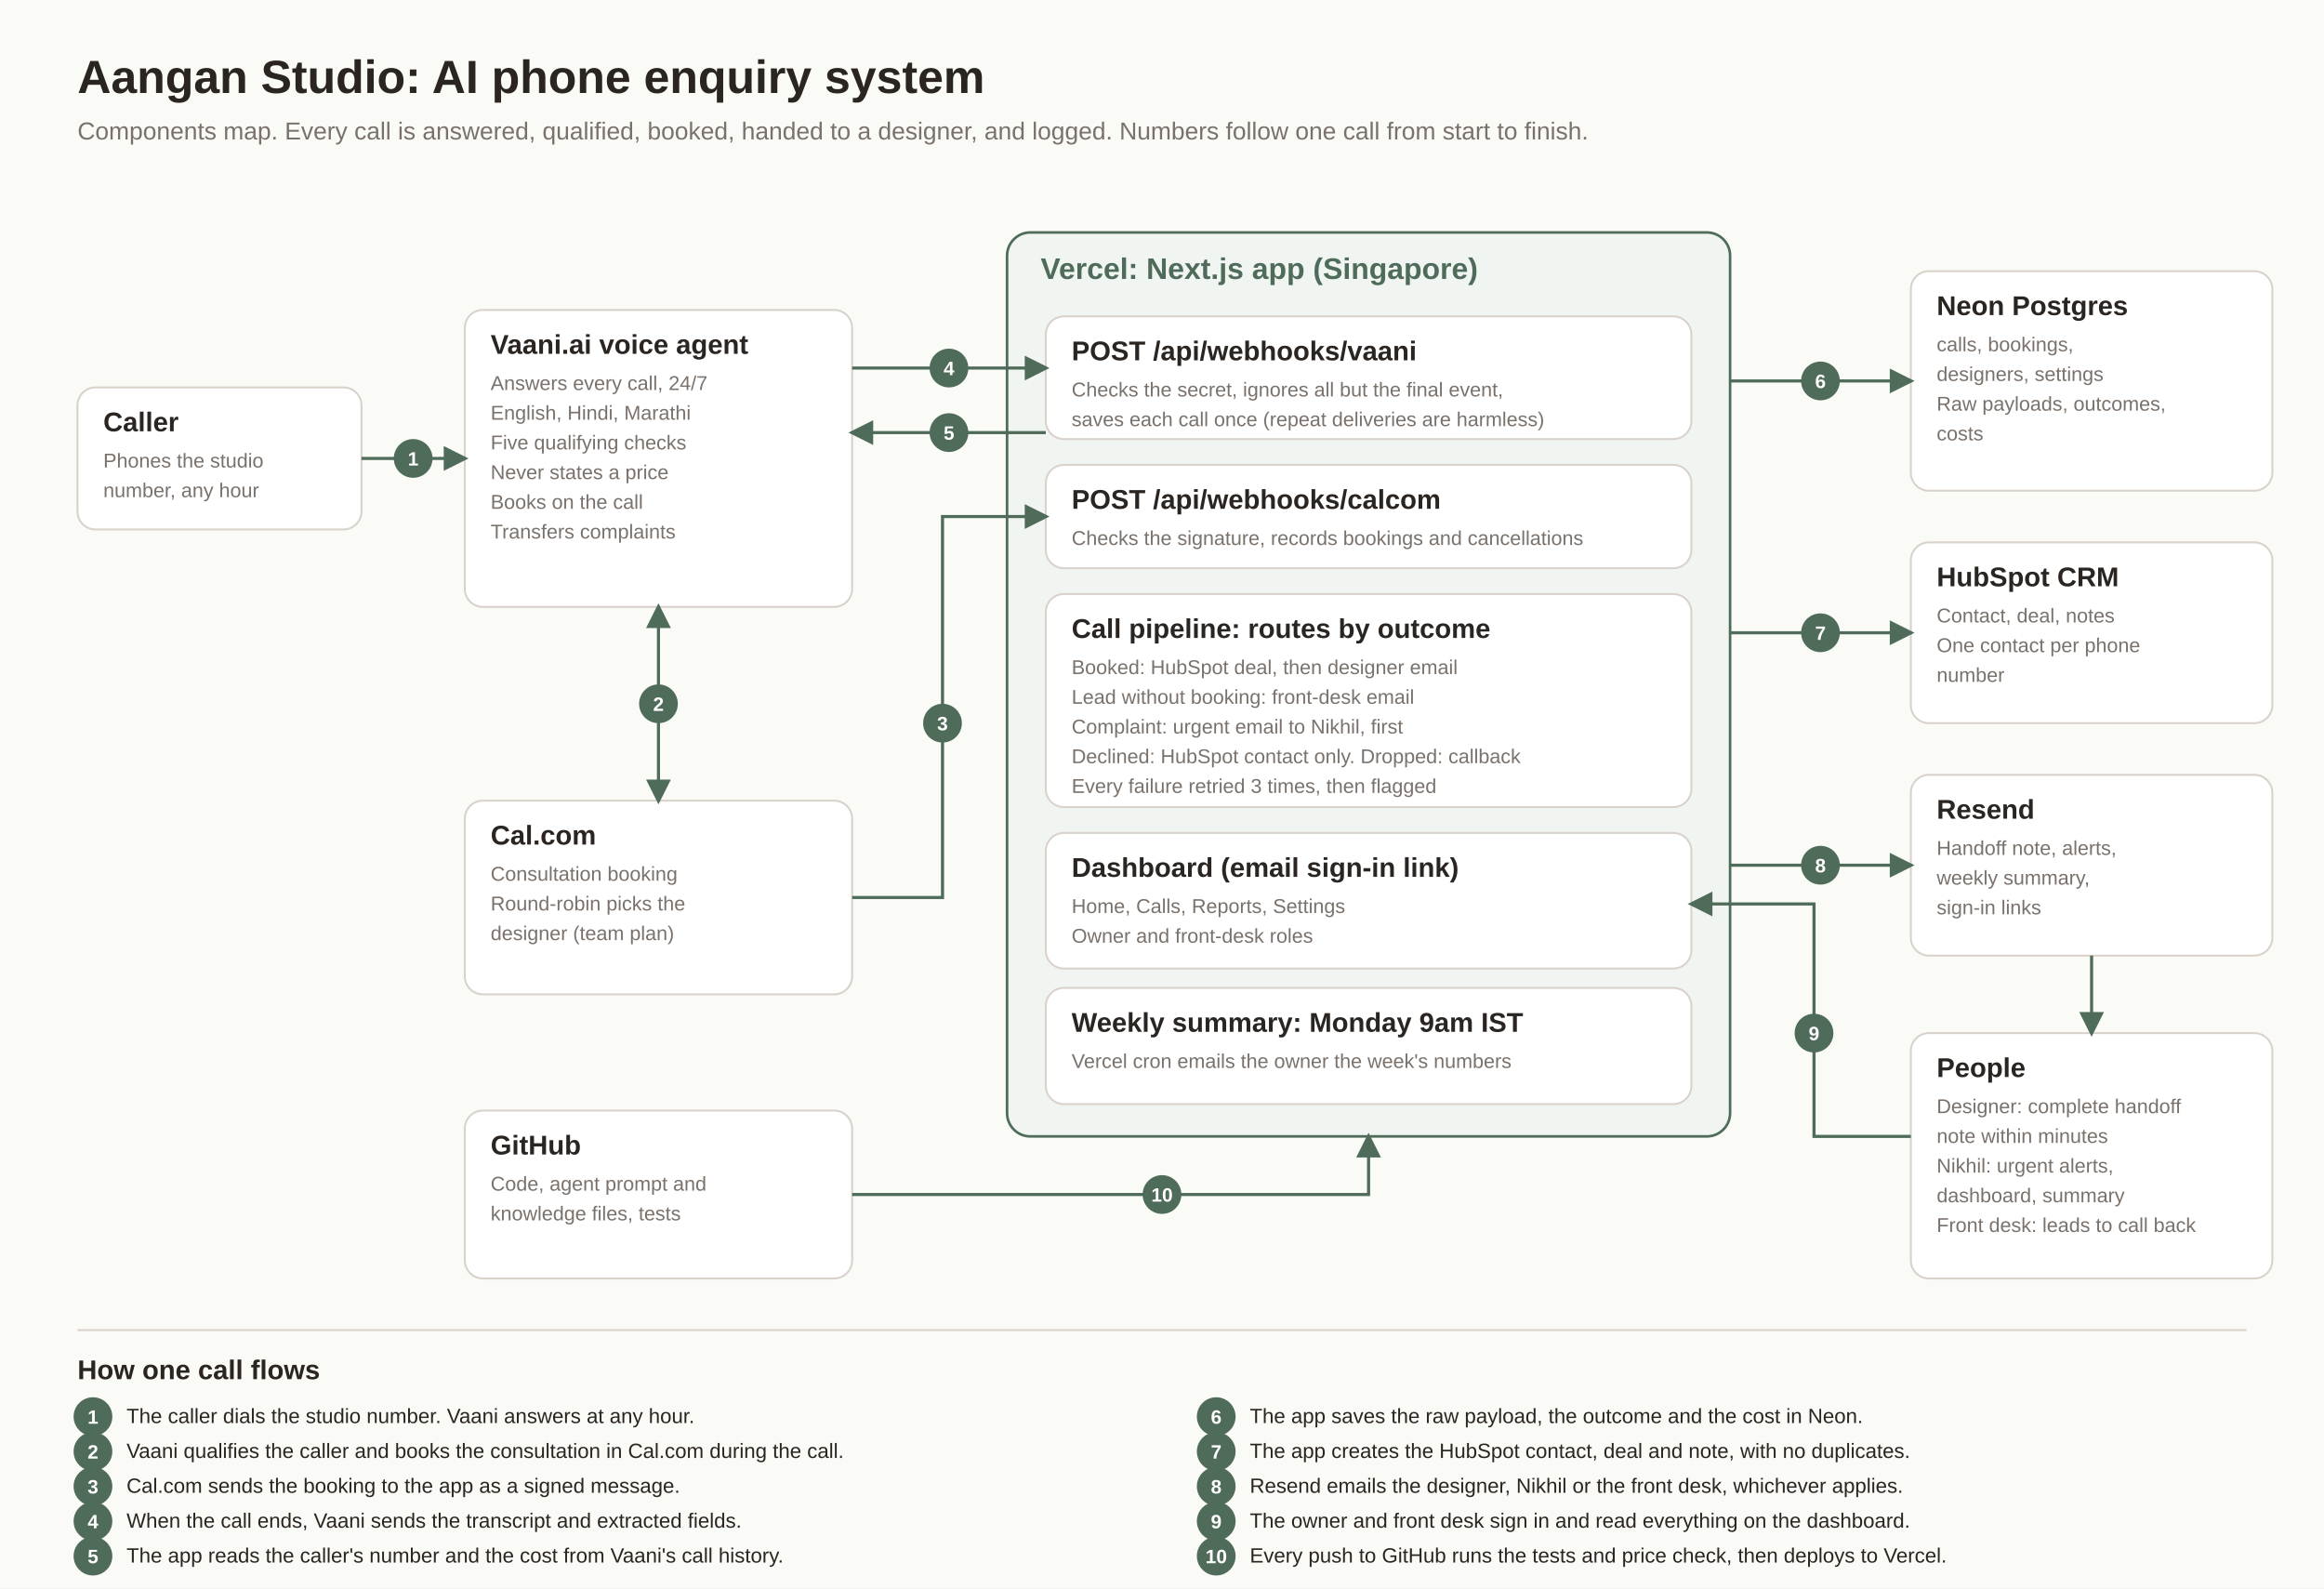
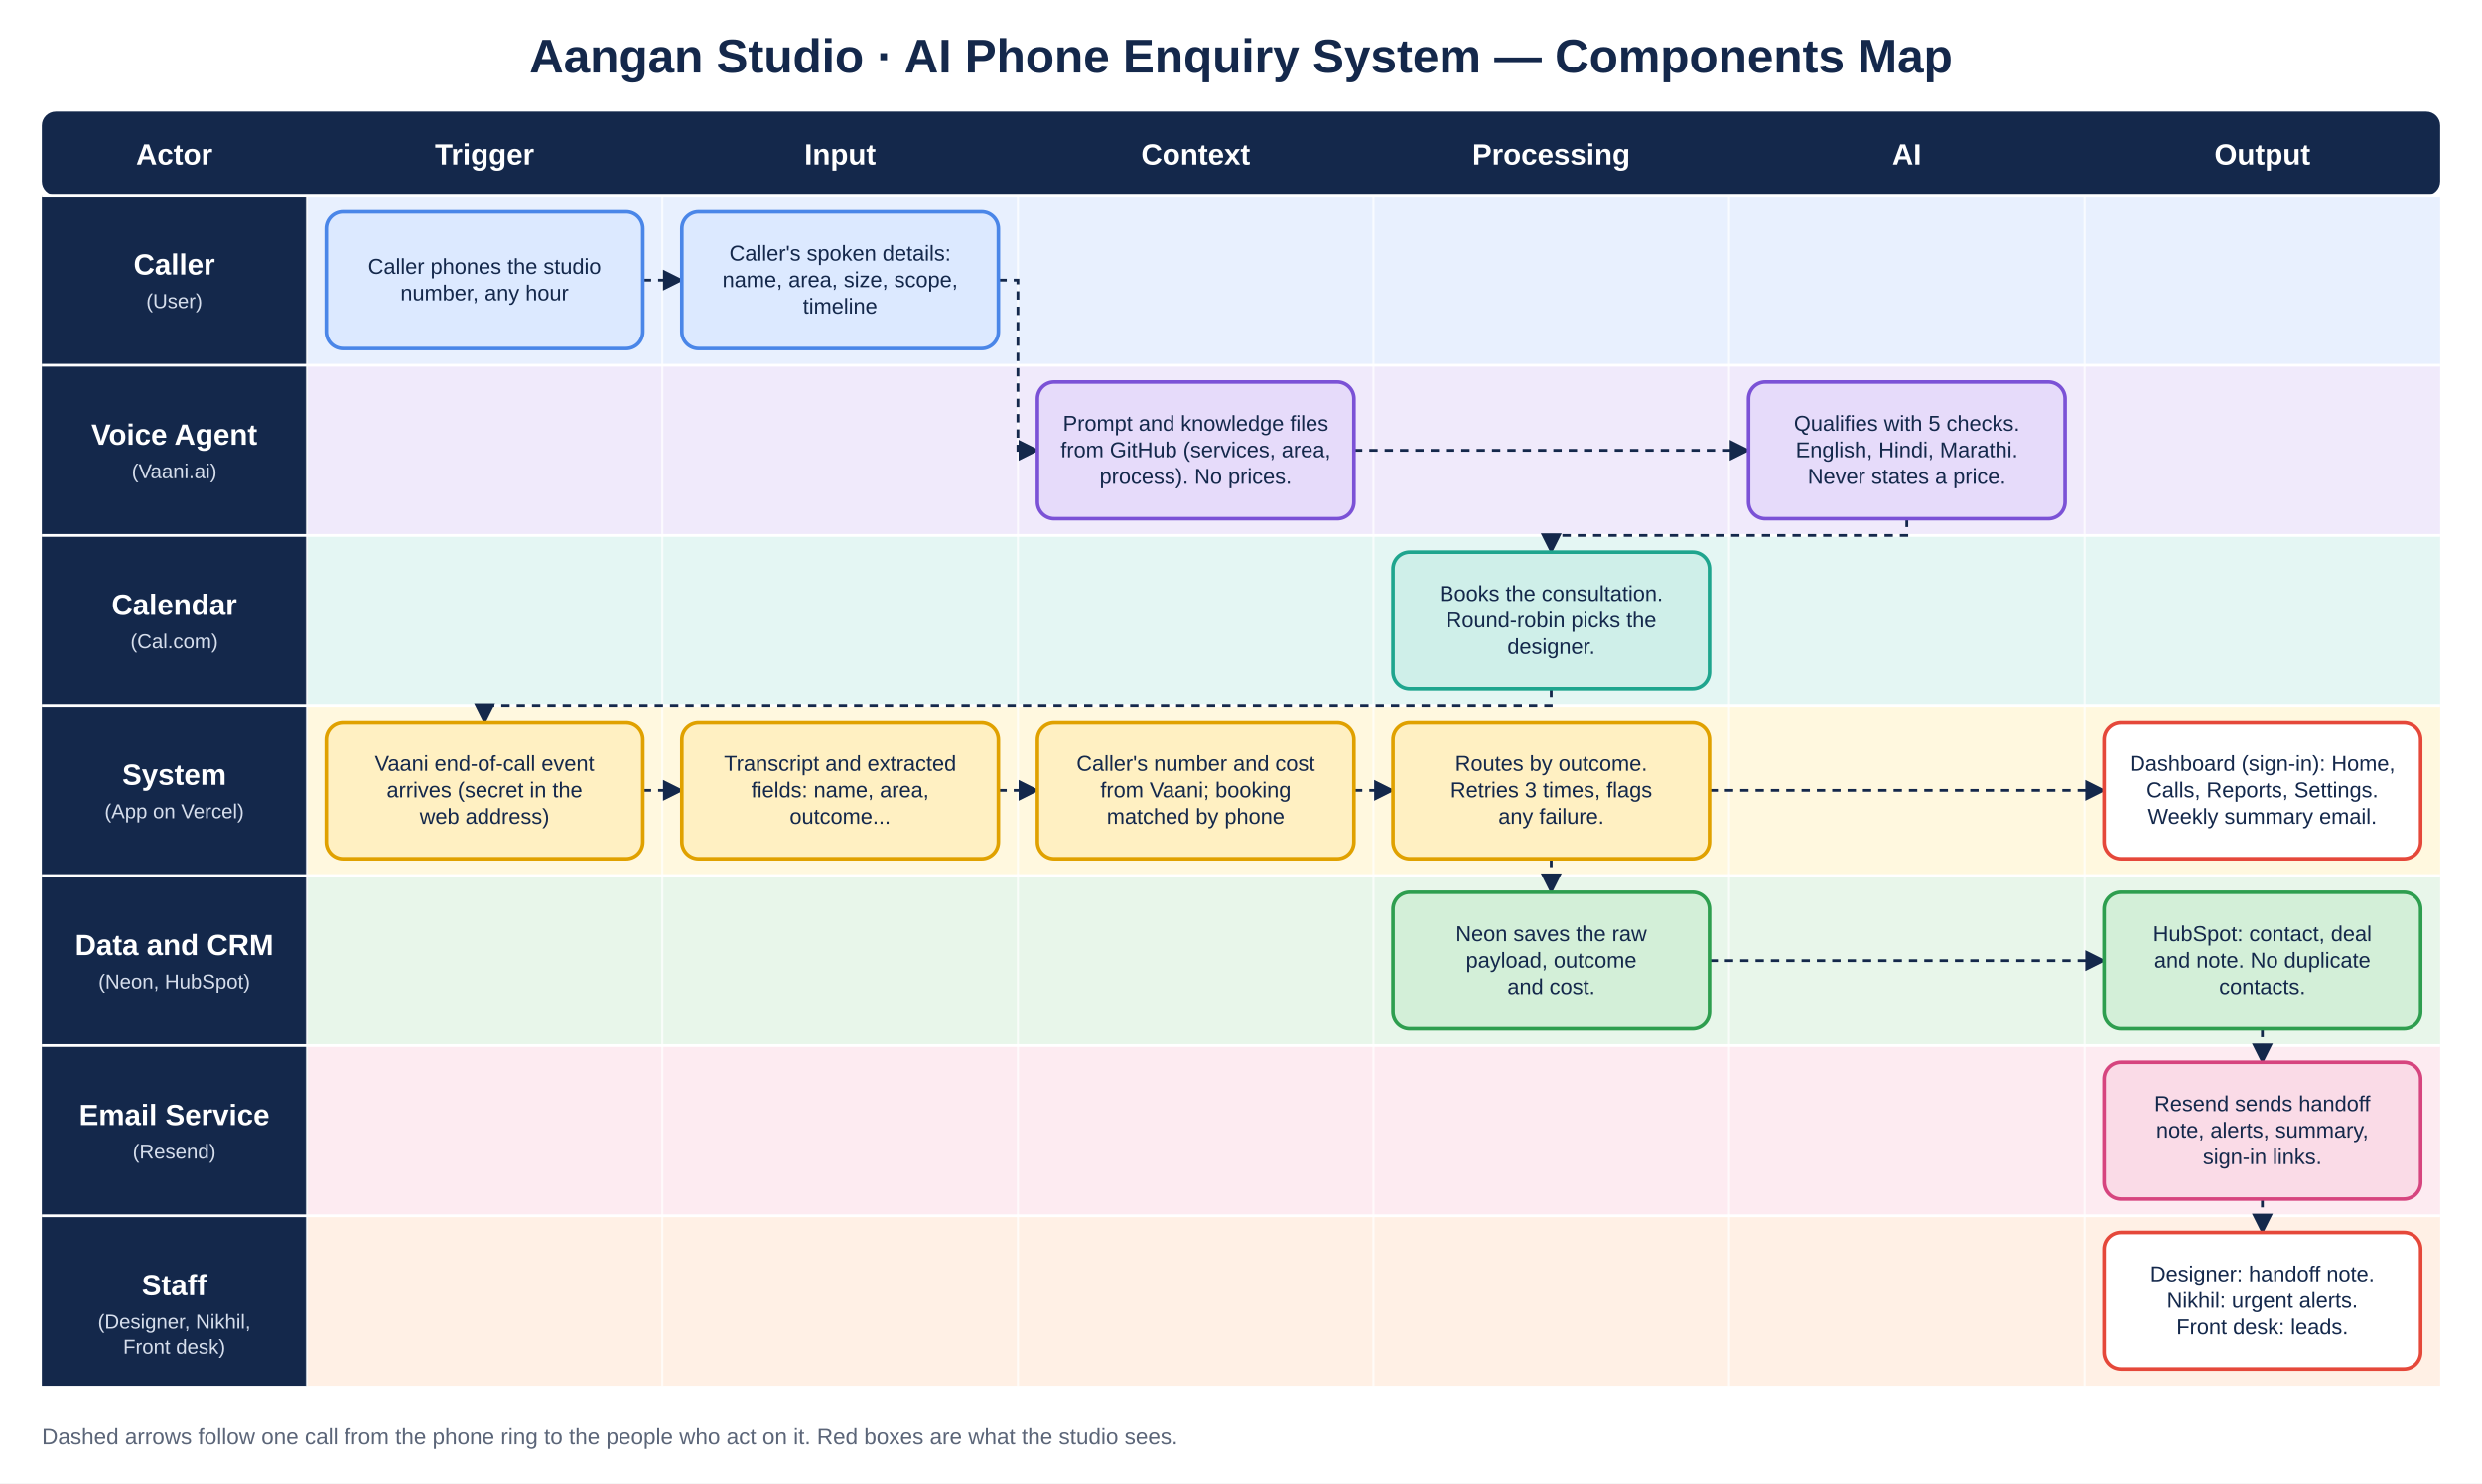
- <svg xmlns="http://www.w3.org/2000/svg" width="1800" height="1230" viewBox="0 0 1800 1230" font-family="'Segoe UI', 'Helvetica Neue', Arial, sans-serif">
+ <svg xmlns="http://www.w3.org/2000/svg" width="1780" height="1064" viewBox="0 0 1780 1064" font-family="'Segoe UI', 'Helvetica Neue', Arial, sans-serif">
  <defs>
-     <marker id="a" viewBox="0 0 10 10" refX="8.5" refY="5" markerWidth="8" markerHeight="8" orient="auto-start-reverse">
-       <path d="M0,0 L10,5 L0,10 z" fill="#4F6B5A" />
+     <marker id="a" viewBox="0 0 10 10" refX="9" refY="5" markerWidth="7.5" markerHeight="7.5" orient="auto">
+       <path d="M0,0 L10,5 L0,10 z" fill="#14284B" />
    </marker>
  </defs>
-   <rect width="1800" height="1230" fill="#FAFAF7" />
-   <text x="60" y="72" font-size="36" font-weight="600" fill="#2B2522">Aangan Studio: AI phone enquiry system</text>
-   <text x="60" y="108" font-size="19" fill="#7A716B">Components map. Every call is answered, qualified, booked, handed to a designer, and logged. Numbers follow one call from start to finish.</text>
-   <rect x="60" y="300" width="220" height="110" rx="14" fill="#FFFFFF" stroke="#D8D2CB" stroke-width="1.5" />
-   <text x="80" y="334" font-size="21" font-weight="600" fill="#2B2522">Caller</text>
-   <text x="80" y="362" font-size="15.5" fill="#7A716B">Phones the studio</text>
-   <text x="80" y="385" font-size="15.5" fill="#7A716B">number, any hour</text>
-   <rect x="360" y="240" width="300" height="230" rx="14" fill="#FFFFFF" stroke="#D8D2CB" stroke-width="1.5" />
-   <text x="380" y="274" font-size="21" font-weight="600" fill="#2B2522">Vaani.ai voice agent</text>
-   <text x="380" y="302" font-size="15.5" fill="#7A716B">Answers every call, 24/7</text>
-   <text x="380" y="325" font-size="15.5" fill="#7A716B">English, Hindi, Marathi</text>
-   <text x="380" y="348" font-size="15.5" fill="#7A716B">Five qualifying checks</text>
-   <text x="380" y="371" font-size="15.5" fill="#7A716B">Never states a price</text>
-   <text x="380" y="394" font-size="15.5" fill="#7A716B">Books on the call</text>
-   <text x="380" y="417" font-size="15.5" fill="#7A716B">Transfers complaints</text>
-   <rect x="360" y="620" width="300" height="150" rx="14" fill="#FFFFFF" stroke="#D8D2CB" stroke-width="1.5" />
-   <text x="380" y="654" font-size="21" font-weight="600" fill="#2B2522">Cal.com</text>
-   <text x="380" y="682" font-size="15.5" fill="#7A716B">Consultation booking</text>
-   <text x="380" y="705" font-size="15.5" fill="#7A716B">Round-robin picks the</text>
-   <text x="380" y="728" font-size="15.5" fill="#7A716B">designer (team plan)</text>
-   <rect x="360" y="860" width="300" height="130" rx="14" fill="#FFFFFF" stroke="#D8D2CB" stroke-width="1.5" />
-   <text x="380" y="894" font-size="21" font-weight="600" fill="#2B2522">GitHub</text>
-   <text x="380" y="922" font-size="15.5" fill="#7A716B">Code, agent prompt and</text>
-   <text x="380" y="945" font-size="15.5" fill="#7A716B">knowledge files, tests</text>
-   <rect x="780" y="180" width="560" height="700" rx="18" fill="#F1F5F2" stroke="#4F6B5A" stroke-width="2" />
-   <text x="806" y="216" font-size="23" font-weight="600" fill="#4F6B5A">Vercel: Next.js app (Singapore)</text>
-   <rect x="810" y="245" width="500" height="95" rx="14" fill="#FFFFFF" stroke="#D8D2CB" stroke-width="1.5" />
-   <text x="830" y="279" font-size="21" font-weight="600" fill="#2B2522">POST /api/webhooks/vaani</text>
-   <text x="830" y="307" font-size="15.5" fill="#7A716B">Checks the secret, ignores all but the final event,</text>
-   <text x="830" y="330" font-size="15.5" fill="#7A716B">saves each call once (repeat deliveries are harmless)</text>
-   <rect x="810" y="360" width="500" height="80" rx="14" fill="#FFFFFF" stroke="#D8D2CB" stroke-width="1.5" />
-   <text x="830" y="394" font-size="21" font-weight="600" fill="#2B2522">POST /api/webhooks/calcom</text>
-   <text x="830" y="422" font-size="15.5" fill="#7A716B">Checks the signature, records bookings and cancellations</text>
-   <rect x="810" y="460" width="500" height="165" rx="14" fill="#FFFFFF" stroke="#D8D2CB" stroke-width="1.5" />
-   <text x="830" y="494" font-size="21" font-weight="600" fill="#2B2522">Call pipeline: routes by outcome</text>
-   <text x="830" y="522" font-size="15.5" fill="#7A716B">Booked: HubSpot deal, then designer email</text>
-   <text x="830" y="545" font-size="15.5" fill="#7A716B">Lead without booking: front-desk email</text>
-   <text x="830" y="568" font-size="15.5" fill="#7A716B">Complaint: urgent email to Nikhil, first</text>
-   <text x="830" y="591" font-size="15.5" fill="#7A716B">Declined: HubSpot contact only. Dropped: callback</text>
-   <text x="830" y="614" font-size="15.5" fill="#7A716B">Every failure retried 3 times, then flagged</text>
-   <rect x="810" y="645" width="500" height="105" rx="14" fill="#FFFFFF" stroke="#D8D2CB" stroke-width="1.5" />
-   <text x="830" y="679" font-size="21" font-weight="600" fill="#2B2522">Dashboard (email sign-in link)</text>
-   <text x="830" y="707" font-size="15.5" fill="#7A716B">Home, Calls, Reports, Settings</text>
-   <text x="830" y="730" font-size="15.5" fill="#7A716B">Owner and front-desk roles</text>
-   <rect x="810" y="765" width="500" height="90" rx="14" fill="#FFFFFF" stroke="#D8D2CB" stroke-width="1.5" />
-   <text x="830" y="799" font-size="21" font-weight="600" fill="#2B2522">Weekly summary: Monday 9am IST</text>
-   <text x="830" y="827" font-size="15.5" fill="#7A716B">Vercel cron emails the owner the week's numbers</text>
-   <rect x="1480" y="210" width="280" height="170" rx="14" fill="#FFFFFF" stroke="#D8D2CB" stroke-width="1.5" />
-   <text x="1500" y="244" font-size="21" font-weight="600" fill="#2B2522">Neon Postgres</text>
-   <text x="1500" y="272" font-size="15.5" fill="#7A716B">calls, bookings,</text>
-   <text x="1500" y="295" font-size="15.5" fill="#7A716B">designers, settings</text>
-   <text x="1500" y="318" font-size="15.5" fill="#7A716B">Raw payloads, outcomes,</text>
-   <text x="1500" y="341" font-size="15.5" fill="#7A716B">costs</text>
-   <rect x="1480" y="420" width="280" height="140" rx="14" fill="#FFFFFF" stroke="#D8D2CB" stroke-width="1.5" />
-   <text x="1500" y="454" font-size="21" font-weight="600" fill="#2B2522">HubSpot CRM</text>
-   <text x="1500" y="482" font-size="15.5" fill="#7A716B">Contact, deal, notes</text>
-   <text x="1500" y="505" font-size="15.5" fill="#7A716B">One contact per phone</text>
-   <text x="1500" y="528" font-size="15.5" fill="#7A716B">number</text>
-   <rect x="1480" y="600" width="280" height="140" rx="14" fill="#FFFFFF" stroke="#D8D2CB" stroke-width="1.5" />
-   <text x="1500" y="634" font-size="21" font-weight="600" fill="#2B2522">Resend</text>
-   <text x="1500" y="662" font-size="15.5" fill="#7A716B">Handoff note, alerts,</text>
-   <text x="1500" y="685" font-size="15.5" fill="#7A716B">weekly summary,</text>
-   <text x="1500" y="708" font-size="15.5" fill="#7A716B">sign-in links</text>
-   <rect x="1480" y="800" width="280" height="190" rx="14" fill="#FFFFFF" stroke="#D8D2CB" stroke-width="1.5" />
-   <text x="1500" y="834" font-size="21" font-weight="600" fill="#2B2522">People</text>
-   <text x="1500" y="862" font-size="15.5" fill="#7A716B">Designer: complete handoff</text>
-   <text x="1500" y="885" font-size="15.5" fill="#7A716B">note within minutes</text>
-   <text x="1500" y="908" font-size="15.5" fill="#7A716B">Nikhil: urgent alerts,</text>
-   <text x="1500" y="931" font-size="15.5" fill="#7A716B">dashboard, summary</text>
-   <text x="1500" y="954" font-size="15.5" fill="#7A716B">Front desk: leads to call back</text>
-   <path d="M280,355 H360" fill="none" stroke="#4F6B5A" stroke-width="2.4" marker-end="url(#a)" />
-   <circle cx="320" cy="355" r="15" fill="#4F6B5A" />
-   <text x="320" y="360.5" font-size="15" font-weight="700" fill="#FFFFFF" text-anchor="middle">1</text>
-   <path d="M510,470 V620" fill="none" stroke="#4F6B5A" stroke-width="2.4" marker-start="url(#a)" marker-end="url(#a)" />
-   <circle cx="510" cy="545" r="15" fill="#4F6B5A" />
-   <text x="510" y="550.5" font-size="15" font-weight="700" fill="#FFFFFF" text-anchor="middle">2</text>
-   <path d="M660,695 H730 V400 H810" fill="none" stroke="#4F6B5A" stroke-width="2.4" marker-end="url(#a)" />
-   <circle cx="730" cy="560" r="15" fill="#4F6B5A" />
-   <text x="730" y="565.5" font-size="15" font-weight="700" fill="#FFFFFF" text-anchor="middle">3</text>
-   <path d="M660,285 H810" fill="none" stroke="#4F6B5A" stroke-width="2.4" marker-end="url(#a)" />
-   <circle cx="735" cy="285" r="15" fill="#4F6B5A" />
-   <text x="735" y="290.5" font-size="15" font-weight="700" fill="#FFFFFF" text-anchor="middle">4</text>
-   <path d="M810,335 H660" fill="none" stroke="#4F6B5A" stroke-width="2.4" marker-end="url(#a)" />
-   <circle cx="735" cy="335" r="15" fill="#4F6B5A" />
-   <text x="735" y="340.5" font-size="15" font-weight="700" fill="#FFFFFF" text-anchor="middle">5</text>
-   <path d="M1340,295 H1480" fill="none" stroke="#4F6B5A" stroke-width="2.4" marker-end="url(#a)" />
-   <circle cx="1410" cy="295" r="15" fill="#4F6B5A" />
-   <text x="1410" y="300.5" font-size="15" font-weight="700" fill="#FFFFFF" text-anchor="middle">6</text>
-   <path d="M1340,490 H1480" fill="none" stroke="#4F6B5A" stroke-width="2.4" marker-end="url(#a)" />
-   <circle cx="1410" cy="490" r="15" fill="#4F6B5A" />
-   <text x="1410" y="495.5" font-size="15" font-weight="700" fill="#FFFFFF" text-anchor="middle">7</text>
-   <path d="M1340,670 H1480" fill="none" stroke="#4F6B5A" stroke-width="2.4" marker-end="url(#a)" />
-   <circle cx="1410" cy="670" r="15" fill="#4F6B5A" />
-   <text x="1410" y="675.5" font-size="15" font-weight="700" fill="#FFFFFF" text-anchor="middle">8</text>
-   <path d="M1620,740 V800" fill="none" stroke="#4F6B5A" stroke-width="2.4" marker-end="url(#a)" />
-   <path d="M1480,880 H1405 V700 H1310" fill="none" stroke="#4F6B5A" stroke-width="2.4" marker-end="url(#a)" />
-   <circle cx="1405" cy="800" r="15" fill="#4F6B5A" />
-   <text x="1405" y="805.5" font-size="15" font-weight="700" fill="#FFFFFF" text-anchor="middle">9</text>
-   <path d="M660,925 H1060 V880" fill="none" stroke="#4F6B5A" stroke-width="2.4" marker-end="url(#a)" />
-   <circle cx="900" cy="925" r="15" fill="#4F6B5A" />
-   <text x="900" y="930.5" font-size="15" font-weight="700" fill="#FFFFFF" text-anchor="middle">10</text>
-   <line x1="60" y1="1030" x2="1740" y2="1030" stroke="#D8D2CB" stroke-width="1.5" />
-   <text x="60" y="1068" font-size="21" font-weight="600" fill="#2B2522">How one call flows</text>
-   <circle cx="72" cy="1097" r="15" fill="#4F6B5A" />
-   <text x="72" y="1102.5" font-size="15" font-weight="700" fill="#FFFFFF" text-anchor="middle">1</text>
-   <text x="98" y="1102" font-size="16" fill="#2B2522">The caller dials the studio number. Vaani answers at any hour.</text>
-   <circle cx="72" cy="1124" r="15" fill="#4F6B5A" />
-   <text x="72" y="1129.5" font-size="15" font-weight="700" fill="#FFFFFF" text-anchor="middle">2</text>
-   <text x="98" y="1129" font-size="16" fill="#2B2522">Vaani qualifies the caller and books the consultation in Cal.com during the call.</text>
-   <circle cx="72" cy="1151" r="15" fill="#4F6B5A" />
-   <text x="72" y="1156.5" font-size="15" font-weight="700" fill="#FFFFFF" text-anchor="middle">3</text>
-   <text x="98" y="1156" font-size="16" fill="#2B2522">Cal.com sends the booking to the app as a signed message.</text>
-   <circle cx="72" cy="1178" r="15" fill="#4F6B5A" />
-   <text x="72" y="1183.5" font-size="15" font-weight="700" fill="#FFFFFF" text-anchor="middle">4</text>
-   <text x="98" y="1183" font-size="16" fill="#2B2522">When the call ends, Vaani sends the transcript and extracted fields.</text>
-   <circle cx="72" cy="1205" r="15" fill="#4F6B5A" />
-   <text x="72" y="1210.5" font-size="15" font-weight="700" fill="#FFFFFF" text-anchor="middle">5</text>
-   <text x="98" y="1210" font-size="16" fill="#2B2522">The app reads the caller's number and the cost from Vaani's call history.</text>
-   <circle cx="942" cy="1097" r="15" fill="#4F6B5A" />
-   <text x="942" y="1102.5" font-size="15" font-weight="700" fill="#FFFFFF" text-anchor="middle">6</text>
-   <text x="968" y="1102" font-size="16" fill="#2B2522">The app saves the raw payload, the outcome and the cost in Neon.</text>
-   <circle cx="942" cy="1124" r="15" fill="#4F6B5A" />
-   <text x="942" y="1129.5" font-size="15" font-weight="700" fill="#FFFFFF" text-anchor="middle">7</text>
-   <text x="968" y="1129" font-size="16" fill="#2B2522">The app creates the HubSpot contact, deal and note, with no duplicates.</text>
-   <circle cx="942" cy="1151" r="15" fill="#4F6B5A" />
-   <text x="942" y="1156.5" font-size="15" font-weight="700" fill="#FFFFFF" text-anchor="middle">8</text>
-   <text x="968" y="1156" font-size="16" fill="#2B2522">Resend emails the designer, Nikhil or the front desk, whichever applies.</text>
-   <circle cx="942" cy="1178" r="15" fill="#4F6B5A" />
-   <text x="942" y="1183.5" font-size="15" font-weight="700" fill="#FFFFFF" text-anchor="middle">9</text>
-   <text x="968" y="1183" font-size="16" fill="#2B2522">The owner and front desk sign in and read everything on the dashboard.</text>
-   <circle cx="942" cy="1205" r="15" fill="#4F6B5A" />
-   <text x="942" y="1210.5" font-size="15" font-weight="700" fill="#FFFFFF" text-anchor="middle">10</text>
-   <text x="968" y="1210" font-size="16" fill="#2B2522">Every push to GitHub runs the tests and price check, then deploys to Vercel.</text>
+   <rect width="1780" height="1064" fill="#FFFFFF" />
+   <text x="890" y="52" font-size="34" font-weight="700" fill="#14284B" text-anchor="middle">Aangan Studio · AI Phone Enquiry System — Components Map</text>
+   <rect x="30" y="80" width="1720" height="60" rx="10" fill="#14284B" />
+   <text x="125" y="118" font-size="21" font-weight="600" fill="#FFFFFF" text-anchor="middle">Actor</text>
+   <text x="347.5" y="118" font-size="21" font-weight="600" fill="#FFFFFF" text-anchor="middle">Trigger</text>
+   <text x="602.5" y="118" font-size="21" font-weight="600" fill="#FFFFFF" text-anchor="middle">Input</text>
+   <text x="857.5" y="118" font-size="21" font-weight="600" fill="#FFFFFF" text-anchor="middle">Context</text>
+   <text x="1112.5" y="118" font-size="21" font-weight="600" fill="#FFFFFF" text-anchor="middle">Processing</text>
+   <text x="1367.5" y="118" font-size="21" font-weight="600" fill="#FFFFFF" text-anchor="middle">AI</text>
+   <text x="1622.5" y="118" font-size="21" font-weight="600" fill="#FFFFFF" text-anchor="middle">Output</text>
+   <rect x="220" y="140" width="1530" height="122" fill="#E8F0FE" />
+   <rect x="30" y="140" width="190" height="122" fill="#14284B" />
+   <line x1="30" y1="140" x2="1750" y2="140" stroke="#FFFFFF" stroke-width="2" />
+   <text x="125" y="197" font-size="21" font-weight="700" fill="#FFFFFF" text-anchor="middle">Caller</text>
+   <text x="125" y="221" font-size="14.5" fill="#D6DEEC" text-anchor="middle">(User)</text>
+   <rect x="220" y="262" width="1530" height="122" fill="#F0EAFB" />
+   <rect x="30" y="262" width="190" height="122" fill="#14284B" />
+   <line x1="30" y1="262" x2="1750" y2="262" stroke="#FFFFFF" stroke-width="2" />
+   <text x="125" y="319" font-size="21" font-weight="700" fill="#FFFFFF" text-anchor="middle">Voice Agent</text>
+   <text x="125" y="343" font-size="14.5" fill="#D6DEEC" text-anchor="middle">(Vaani.ai)</text>
+   <rect x="220" y="384" width="1530" height="122" fill="#E4F6F3" />
+   <rect x="30" y="384" width="190" height="122" fill="#14284B" />
+   <line x1="30" y1="384" x2="1750" y2="384" stroke="#FFFFFF" stroke-width="2" />
+   <text x="125" y="441" font-size="21" font-weight="700" fill="#FFFFFF" text-anchor="middle">Calendar</text>
+   <text x="125" y="465" font-size="14.5" fill="#D6DEEC" text-anchor="middle">(Cal.com)</text>
+   <rect x="220" y="506" width="1530" height="122" fill="#FFF8DF" />
+   <rect x="30" y="506" width="190" height="122" fill="#14284B" />
+   <line x1="30" y1="506" x2="1750" y2="506" stroke="#FFFFFF" stroke-width="2" />
+   <text x="125" y="563" font-size="21" font-weight="700" fill="#FFFFFF" text-anchor="middle">System</text>
+   <text x="125" y="587" font-size="14.5" fill="#D6DEEC" text-anchor="middle">(App on Vercel)</text>
+   <rect x="220" y="628" width="1530" height="122" fill="#E8F6EA" />
+   <rect x="30" y="628" width="190" height="122" fill="#14284B" />
+   <line x1="30" y1="628" x2="1750" y2="628" stroke="#FFFFFF" stroke-width="2" />
+   <text x="125" y="685" font-size="21" font-weight="700" fill="#FFFFFF" text-anchor="middle">Data and CRM</text>
+   <text x="125" y="709" font-size="14.5" fill="#D6DEEC" text-anchor="middle">(Neon, HubSpot)</text>
+   <rect x="220" y="750" width="1530" height="122" fill="#FDEBF1" />
+   <rect x="30" y="750" width="190" height="122" fill="#14284B" />
+   <line x1="30" y1="750" x2="1750" y2="750" stroke="#FFFFFF" stroke-width="2" />
+   <text x="125" y="807" font-size="21" font-weight="700" fill="#FFFFFF" text-anchor="middle">Email Service</text>
+   <text x="125" y="831" font-size="14.5" fill="#D6DEEC" text-anchor="middle">(Resend)</text>
+   <rect x="220" y="872" width="1530" height="122" fill="#FFF0E5" />
+   <rect x="30" y="872" width="190" height="122" fill="#14284B" />
+   <line x1="30" y1="872" x2="1750" y2="872" stroke="#FFFFFF" stroke-width="2" />
+   <text x="125" y="929" font-size="21" font-weight="700" fill="#FFFFFF" text-anchor="middle">Staff</text>
+   <text x="125" y="953" font-size="14.5" fill="#D6DEEC" text-anchor="middle">(Designer, Nikhil,</text>
+   <text x="125" y="971" font-size="14.5" fill="#D6DEEC" text-anchor="middle">Front desk)</text>
+   <line x1="220" y1="140" x2="220" y2="994" stroke="#FFFFFF" stroke-opacity="0.7" stroke-width="1.5" />
+   <line x1="475" y1="140" x2="475" y2="994" stroke="#FFFFFF" stroke-opacity="0.7" stroke-width="1.5" />
+   <line x1="730" y1="140" x2="730" y2="994" stroke="#FFFFFF" stroke-opacity="0.7" stroke-width="1.5" />
+   <line x1="985" y1="140" x2="985" y2="994" stroke="#FFFFFF" stroke-opacity="0.7" stroke-width="1.5" />
+   <line x1="1240" y1="140" x2="1240" y2="994" stroke="#FFFFFF" stroke-opacity="0.7" stroke-width="1.5" />
+   <line x1="1495" y1="140" x2="1495" y2="994" stroke="#FFFFFF" stroke-opacity="0.7" stroke-width="1.5" />
+   <path d="M461,201 H489" fill="none" stroke="#14284B" stroke-width="2" stroke-dasharray="6 5" marker-end="url(#a)" />
+   <path d="M716,201 H730 V323 H744" fill="none" stroke="#14284B" stroke-width="2" stroke-dasharray="6 5" marker-end="url(#a)" />
+   <path d="M971,323 H1254" fill="none" stroke="#14284B" stroke-width="2" stroke-dasharray="6 5" marker-end="url(#a)" />
+   <path d="M1367.5,372 V384 H1112.5 V396" fill="none" stroke="#14284B" stroke-width="2" stroke-dasharray="6 5" marker-end="url(#a)" />
+   <path d="M1112.5,494 V506 H347.5 V518" fill="none" stroke="#14284B" stroke-width="2" stroke-dasharray="6 5" marker-end="url(#a)" />
+   <path d="M461,567 H489" fill="none" stroke="#14284B" stroke-width="2" stroke-dasharray="6 5" marker-end="url(#a)" />
+   <path d="M716,567 H744" fill="none" stroke="#14284B" stroke-width="2" stroke-dasharray="6 5" marker-end="url(#a)" />
+   <path d="M971,567 H999" fill="none" stroke="#14284B" stroke-width="2" stroke-dasharray="6 5" marker-end="url(#a)" />
+   <path d="M1226,567 H1509" fill="none" stroke="#14284B" stroke-width="2" stroke-dasharray="6 5" marker-end="url(#a)" />
+   <path d="M1112.5,616 V640" fill="none" stroke="#14284B" stroke-width="2" stroke-dasharray="6 5" marker-end="url(#a)" />
+   <path d="M1226,689 H1509" fill="none" stroke="#14284B" stroke-width="2" stroke-dasharray="6 5" marker-end="url(#a)" />
+   <path d="M1622.5,738 V762" fill="none" stroke="#14284B" stroke-width="2" stroke-dasharray="6 5" marker-end="url(#a)" />
+   <path d="M1622.5,860 V884" fill="none" stroke="#14284B" stroke-width="2" stroke-dasharray="6 5" marker-end="url(#a)" />
+   <rect x="234" y="152" width="227" height="98" rx="12" fill="#DCE9FF" stroke="#4A86E8" stroke-width="2.6" />
+   <text x="347.5" y="196.5" font-size="15.5" fill="#14284B" text-anchor="middle">Caller phones the studio</text>
+   <text x="347.5" y="215.5" font-size="15.5" fill="#14284B" text-anchor="middle">number, any hour</text>
+   <rect x="489" y="152" width="227" height="98" rx="12" fill="#DCE9FF" stroke="#4A86E8" stroke-width="2.6" />
+   <text x="602.5" y="187" font-size="15.5" fill="#14284B" text-anchor="middle">Caller's spoken details:</text>
+   <text x="602.5" y="206" font-size="15.5" fill="#14284B" text-anchor="middle">name, area, size, scope,</text>
+   <text x="602.5" y="225" font-size="15.5" fill="#14284B" text-anchor="middle">timeline</text>
+   <rect x="744" y="274" width="227" height="98" rx="12" fill="#E6DBFA" stroke="#7B52D6" stroke-width="2.6" />
+   <text x="857.5" y="309" font-size="15.5" fill="#14284B" text-anchor="middle">Prompt and knowledge files</text>
+   <text x="857.5" y="328" font-size="15.5" fill="#14284B" text-anchor="middle">from GitHub (services, area,</text>
+   <text x="857.5" y="347" font-size="15.5" fill="#14284B" text-anchor="middle">process). No prices.</text>
+   <rect x="1254" y="274" width="227" height="98" rx="12" fill="#E6DBFA" stroke="#7B52D6" stroke-width="2.6" />
+   <text x="1367.5" y="309" font-size="15.5" fill="#14284B" text-anchor="middle">Qualifies with 5 checks.</text>
+   <text x="1367.5" y="328" font-size="15.5" fill="#14284B" text-anchor="middle">English, Hindi, Marathi.</text>
+   <text x="1367.5" y="347" font-size="15.5" fill="#14284B" text-anchor="middle">Never states a price.</text>
+   <rect x="999" y="396" width="227" height="98" rx="12" fill="#CFEFE9" stroke="#1FA58E" stroke-width="2.6" />
+   <text x="1112.5" y="431" font-size="15.5" fill="#14284B" text-anchor="middle">Books the consultation.</text>
+   <text x="1112.5" y="450" font-size="15.5" fill="#14284B" text-anchor="middle">Round-robin picks the</text>
+   <text x="1112.5" y="469" font-size="15.5" fill="#14284B" text-anchor="middle">designer.</text>
+   <rect x="234" y="518" width="227" height="98" rx="12" fill="#FFF0C2" stroke="#E0A100" stroke-width="2.6" />
+   <text x="347.5" y="553" font-size="15.5" fill="#14284B" text-anchor="middle">Vaani end-of-call event</text>
+   <text x="347.5" y="572" font-size="15.5" fill="#14284B" text-anchor="middle">arrives (secret in the</text>
+   <text x="347.5" y="591" font-size="15.5" fill="#14284B" text-anchor="middle">web address)</text>
+   <rect x="489" y="518" width="227" height="98" rx="12" fill="#FFF0C2" stroke="#E0A100" stroke-width="2.6" />
+   <text x="602.5" y="553" font-size="15.5" fill="#14284B" text-anchor="middle">Transcript and extracted</text>
+   <text x="602.5" y="572" font-size="15.5" fill="#14284B" text-anchor="middle">fields: name, area,</text>
+   <text x="602.5" y="591" font-size="15.5" fill="#14284B" text-anchor="middle">outcome...</text>
+   <rect x="744" y="518" width="227" height="98" rx="12" fill="#FFF0C2" stroke="#E0A100" stroke-width="2.6" />
+   <text x="857.5" y="553" font-size="15.5" fill="#14284B" text-anchor="middle">Caller's number and cost</text>
+   <text x="857.5" y="572" font-size="15.5" fill="#14284B" text-anchor="middle">from Vaani; booking</text>
+   <text x="857.5" y="591" font-size="15.5" fill="#14284B" text-anchor="middle">matched by phone</text>
+   <rect x="999" y="518" width="227" height="98" rx="12" fill="#FFF0C2" stroke="#E0A100" stroke-width="2.6" />
+   <text x="1112.5" y="553" font-size="15.5" fill="#14284B" text-anchor="middle">Routes by outcome.</text>
+   <text x="1112.5" y="572" font-size="15.5" fill="#14284B" text-anchor="middle">Retries 3 times, flags</text>
+   <text x="1112.5" y="591" font-size="15.5" fill="#14284B" text-anchor="middle">any failure.</text>
+   <rect x="1509" y="518" width="227" height="98" rx="12" fill="#FFFFFF" stroke="#E5483A" stroke-width="2.6" />
+   <text x="1622.5" y="553" font-size="15.5" fill="#14284B" text-anchor="middle">Dashboard (sign-in): Home,</text>
+   <text x="1622.5" y="572" font-size="15.5" fill="#14284B" text-anchor="middle">Calls, Reports, Settings.</text>
+   <text x="1622.5" y="591" font-size="15.5" fill="#14284B" text-anchor="middle">Weekly summary email.</text>
+   <rect x="999" y="640" width="227" height="98" rx="12" fill="#D3EFD8" stroke="#2E9E4F" stroke-width="2.6" />
+   <text x="1112.5" y="675" font-size="15.5" fill="#14284B" text-anchor="middle">Neon saves the raw</text>
+   <text x="1112.5" y="694" font-size="15.5" fill="#14284B" text-anchor="middle">payload, outcome</text>
+   <text x="1112.5" y="713" font-size="15.5" fill="#14284B" text-anchor="middle">and cost.</text>
+   <rect x="1509" y="640" width="227" height="98" rx="12" fill="#D3EFD8" stroke="#2E9E4F" stroke-width="2.6" />
+   <text x="1622.5" y="675" font-size="15.5" fill="#14284B" text-anchor="middle">HubSpot: contact, deal</text>
+   <text x="1622.5" y="694" font-size="15.5" fill="#14284B" text-anchor="middle">and note. No duplicate</text>
+   <text x="1622.5" y="713" font-size="15.5" fill="#14284B" text-anchor="middle">contacts.</text>
+   <rect x="1509" y="762" width="227" height="98" rx="12" fill="#FADBE7" stroke="#D6457F" stroke-width="2.6" />
+   <text x="1622.5" y="797" font-size="15.5" fill="#14284B" text-anchor="middle">Resend sends handoff</text>
+   <text x="1622.5" y="816" font-size="15.5" fill="#14284B" text-anchor="middle">note, alerts, summary,</text>
+   <text x="1622.5" y="835" font-size="15.5" fill="#14284B" text-anchor="middle">sign-in links.</text>
+   <rect x="1509" y="884" width="227" height="98" rx="12" fill="#FFFFFF" stroke="#E5483A" stroke-width="2.6" />
+   <text x="1622.5" y="919" font-size="15.5" fill="#14284B" text-anchor="middle">Designer: handoff note.</text>
+   <text x="1622.5" y="938" font-size="15.5" fill="#14284B" text-anchor="middle">Nikhil: urgent alerts.</text>
+   <text x="1622.5" y="957" font-size="15.5" fill="#14284B" text-anchor="middle">Front desk: leads.</text>
+   <text x="30" y="1036" font-size="16" fill="#5B6578">Dashed arrows follow one call from the phone ring to the people who act on it. Red boxes are what the studio sees.</text>
</svg>
